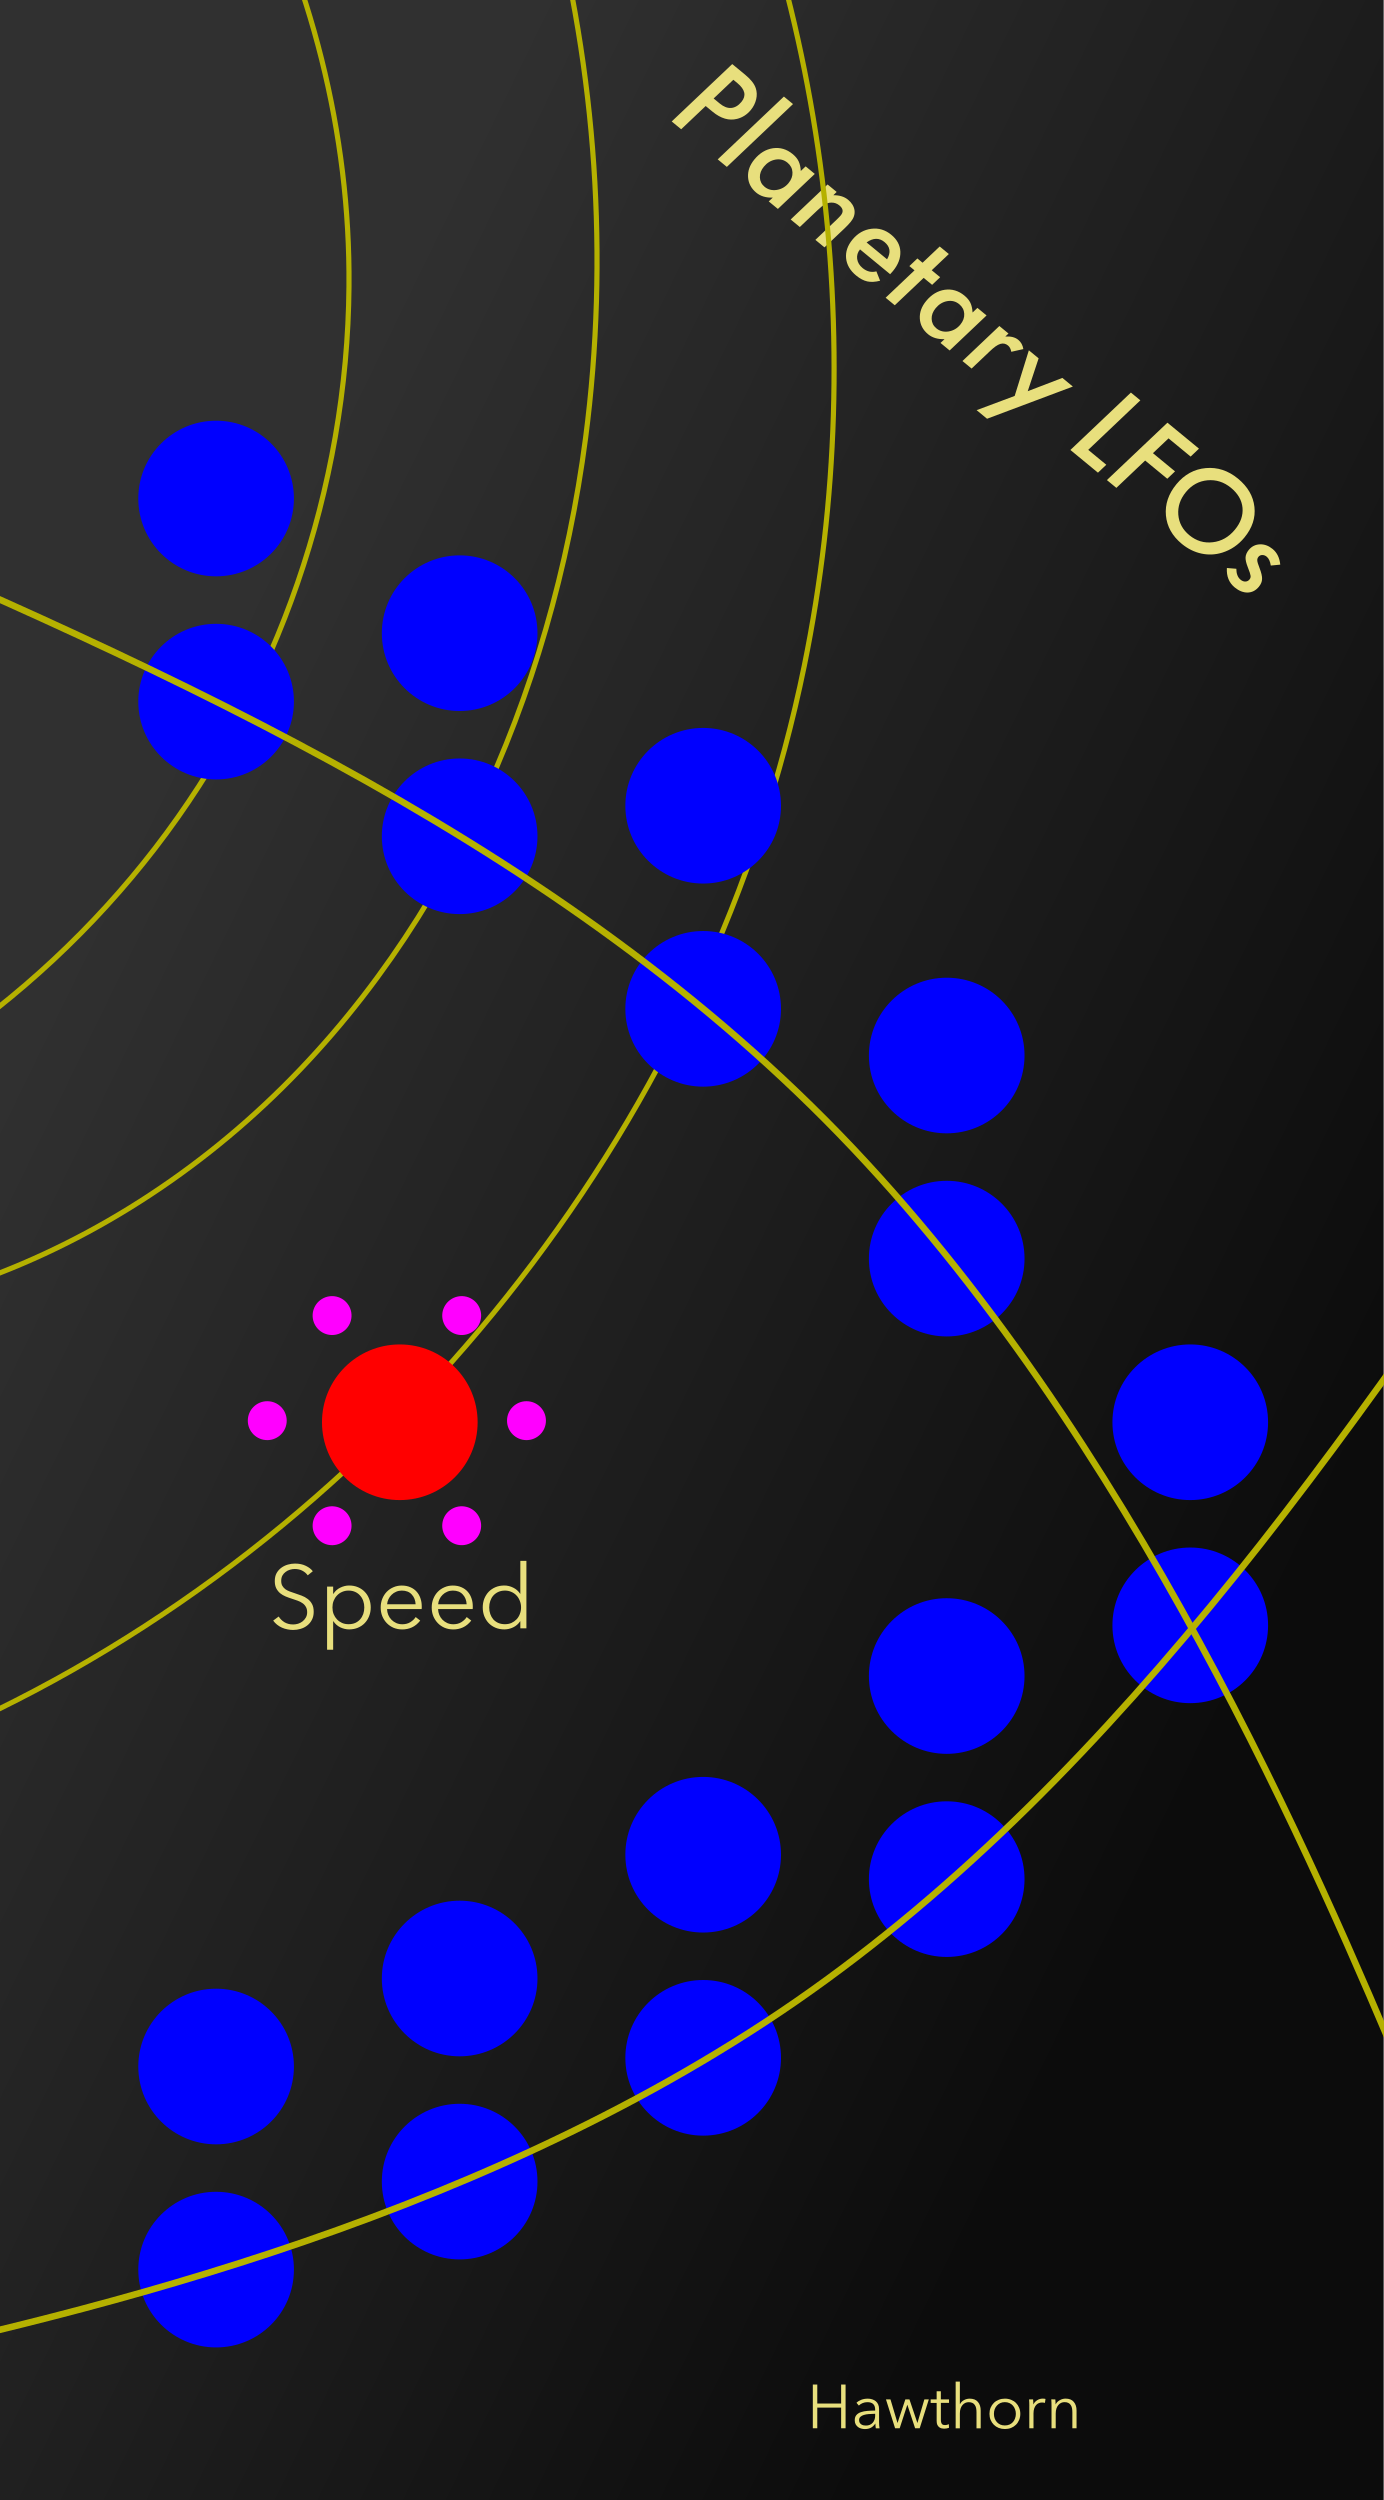
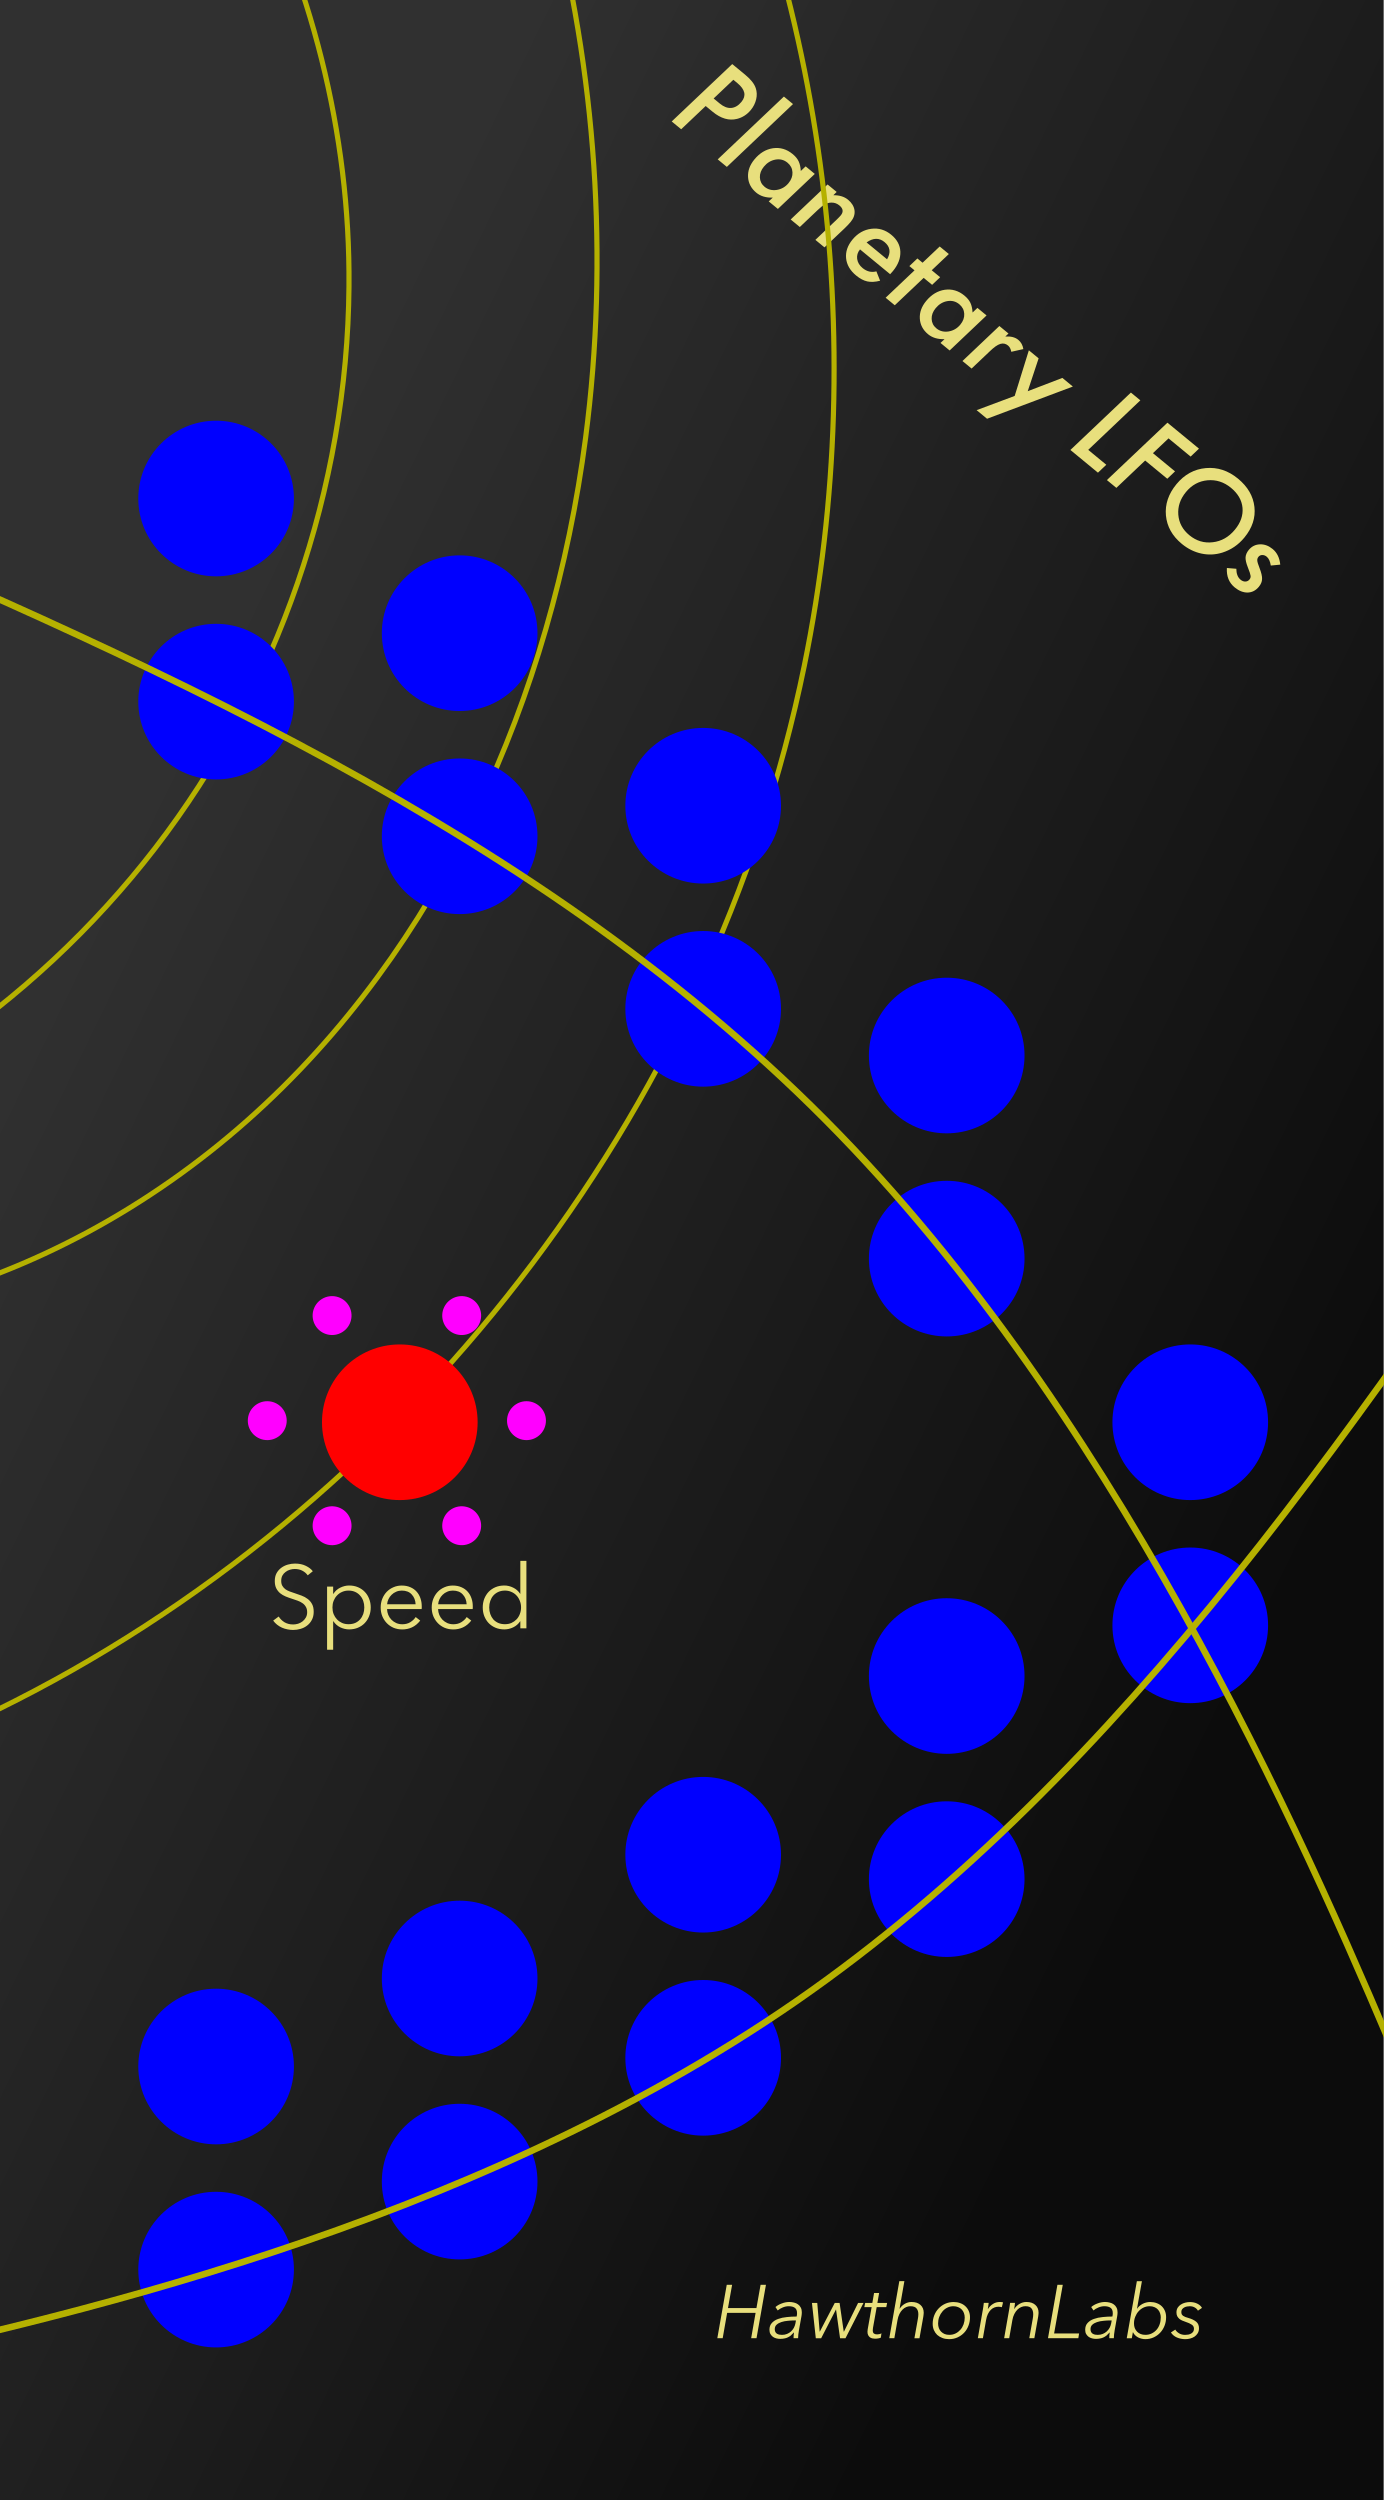
<svg xmlns="http://www.w3.org/2000/svg" xmlns:xlink="http://www.w3.org/1999/xlink" width="71.12mm" height="128.5mm" viewBox="0 0 71.12 128.5" version="1.1" id="svg8">
  <defs id="defs2">
    <linearGradient id="linearGradient1">
      <stop style="stop-color:#0c0c0c;stop-opacity:1;" offset="0" id="stop1" />
      <stop style="stop-color:#303030;stop-opacity:1;" offset="1" id="stop2" />
    </linearGradient>
    <linearGradient xlink:href="#linearGradient1" id="linearGradient2" x1="67.521" y1="248.338" x2="3.599" y2="217.161" gradientUnits="userSpaceOnUse" />
  </defs>
  <g id="layer1" transform="translate(0,-168.5)">
    <rect style="display:inline;opacity:1;vector-effect:none;fill:url(#linearGradient2);fill-opacity:1;fill-rule:evenodd;stroke:none;stroke-width:0.649;stroke-linecap:butt;stroke-linejoin:miter;stroke-miterlimit:4;stroke-dasharray:none;stroke-dashoffset:0;stroke-opacity:1;paint-order:normal" id="rect420" width="71.12" height="128.5" x="5.9211732e-17" y="168.5" />
    <path style="font-size:4.586px;font-family:'Avenir Next';-inkscape-font-specification:'Avenir Next, Normal';fill:#e8df7d;stroke-width:0.265" d="m 15.817,249.472 q -0.105,-0.147 -0.271,-0.234 -0.165,-0.092 -0.399,-0.092 -0.119,0 -0.243,0.037 -0.124,0.037 -0.225,0.115 -0.101,0.073 -0.165,0.188 -0.06,0.115 -0.06,0.271 0,0.156 0.06,0.257 0.06,0.101 0.156,0.174 0.101,0.069 0.225,0.115 0.128,0.046 0.266,0.092 0.17,0.055 0.339,0.119 0.174,0.064 0.312,0.17 0.138,0.101 0.225,0.261 0.087,0.156 0.087,0.399 0,0.243 -0.096,0.422 -0.092,0.174 -0.243,0.289 -0.147,0.115 -0.339,0.17 -0.188,0.055 -0.381,0.055 -0.147,0 -0.294,-0.032 -0.147,-0.028 -0.28,-0.087 -0.133,-0.06 -0.248,-0.151 -0.115,-0.092 -0.202,-0.211 l 0.284,-0.211 q 0.105,0.174 0.294,0.294 0.193,0.115 0.449,0.115 0.124,0 0.252,-0.037 0.128,-0.041 0.229,-0.119 0.105,-0.083 0.17,-0.197 0.069,-0.119 0.069,-0.275 0,-0.17 -0.069,-0.28 -0.064,-0.115 -0.174,-0.188 -0.11,-0.078 -0.252,-0.128 -0.142,-0.05 -0.298,-0.101 -0.161,-0.05 -0.316,-0.115 -0.156,-0.064 -0.28,-0.165 -0.124,-0.105 -0.202,-0.257 -0.073,-0.151 -0.073,-0.371 0,-0.234 0.092,-0.404 0.096,-0.17 0.248,-0.28 0.151,-0.11 0.335,-0.161 0.183,-0.051 0.362,-0.051 0.33,0 0.564,0.119 0.234,0.115 0.353,0.275 z m 1.307,3.825 h -0.312 v -3.247 h 0.312 v 0.371 h 0.014 q 0.133,-0.211 0.353,-0.316 0.225,-0.11 0.454,-0.11 0.252,0 0.454,0.087 0.206,0.087 0.349,0.238 0.147,0.151 0.225,0.358 0.083,0.206 0.083,0.445 0,0.238 -0.083,0.445 -0.078,0.206 -0.225,0.358 -0.142,0.151 -0.349,0.238 -0.202,0.087 -0.454,0.087 -0.229,0 -0.454,-0.105 -0.22,-0.11 -0.353,-0.312 h -0.014 z m 1.601,-2.174 q 0,-0.179 -0.055,-0.335 -0.055,-0.161 -0.161,-0.275 -0.101,-0.119 -0.252,-0.188 -0.151,-0.069 -0.344,-0.069 -0.179,0 -0.33,0.069 -0.151,0.064 -0.261,0.183 -0.11,0.115 -0.174,0.275 -0.06,0.156 -0.06,0.339 0,0.183 0.06,0.344 0.064,0.156 0.174,0.271 0.11,0.115 0.261,0.183 0.151,0.064 0.33,0.064 0.193,0 0.344,-0.064 0.151,-0.069 0.252,-0.183 0.105,-0.119 0.161,-0.275 0.055,-0.161 0.055,-0.339 z m 2.637,-0.165 q -0.014,-0.303 -0.197,-0.5 -0.179,-0.202 -0.514,-0.202 -0.156,0 -0.289,0.06 -0.133,0.055 -0.234,0.156 -0.101,0.096 -0.161,0.225 -0.06,0.124 -0.069,0.261 z m 0.316,0.101 q 0,0.032 0,0.069 0,0.037 -0.005,0.078 h -1.779 q 0.005,0.161 0.064,0.303 0.06,0.142 0.165,0.248 0.105,0.105 0.248,0.17 0.142,0.06 0.307,0.06 0.243,0 0.417,-0.11 0.179,-0.115 0.271,-0.261 l 0.234,0.183 q -0.193,0.243 -0.427,0.349 -0.229,0.105 -0.495,0.105 -0.238,0 -0.445,-0.083 -0.202,-0.087 -0.349,-0.238 -0.147,-0.151 -0.234,-0.358 -0.083,-0.206 -0.083,-0.449 0,-0.243 0.083,-0.449 0.083,-0.206 0.229,-0.358 0.147,-0.151 0.344,-0.234 0.197,-0.087 0.427,-0.087 0.252,0 0.445,0.087 0.193,0.083 0.321,0.229 0.128,0.142 0.193,0.335 0.069,0.193 0.069,0.413 z m 2.307,-0.101 q -0.014,-0.303 -0.197,-0.5 -0.179,-0.202 -0.514,-0.202 -0.156,0 -0.289,0.06 -0.133,0.055 -0.234,0.156 -0.101,0.096 -0.161,0.225 -0.06,0.124 -0.069,0.261 z m 0.316,0.101 q 0,0.032 0,0.069 0,0.037 -0.005,0.078 h -1.779 q 0.005,0.161 0.064,0.303 0.06,0.142 0.165,0.248 0.105,0.105 0.248,0.17 0.142,0.06 0.307,0.06 0.243,0 0.417,-0.11 0.179,-0.115 0.271,-0.261 l 0.234,0.183 q -0.193,0.243 -0.427,0.349 -0.229,0.105 -0.495,0.105 -0.238,0 -0.445,-0.083 -0.202,-0.087 -0.349,-0.238 -0.147,-0.151 -0.234,-0.358 -0.083,-0.206 -0.083,-0.449 0,-0.243 0.083,-0.449 0.083,-0.206 0.229,-0.358 0.147,-0.151 0.344,-0.234 0.197,-0.087 0.427,-0.087 0.252,0 0.445,0.087 0.193,0.083 0.321,0.229 0.128,0.142 0.193,0.335 0.069,0.193 0.069,0.413 z m 2.435,0.775 q -0.138,0.206 -0.358,0.312 -0.22,0.105 -0.454,0.105 -0.252,0 -0.459,-0.087 -0.202,-0.087 -0.349,-0.238 -0.142,-0.151 -0.225,-0.358 -0.078,-0.206 -0.078,-0.445 0,-0.238 0.078,-0.445 0.083,-0.206 0.225,-0.358 0.147,-0.151 0.349,-0.238 0.206,-0.087 0.459,-0.087 0.234,0 0.454,0.11 0.22,0.105 0.358,0.316 h 0.009 v -1.692 h 0.312 v 3.467 h -0.312 v -0.362 z m -1.591,-0.711 q 0,0.179 0.055,0.339 0.055,0.156 0.156,0.275 0.105,0.115 0.257,0.183 0.151,0.064 0.344,0.064 0.179,0 0.33,-0.064 0.151,-0.069 0.261,-0.183 0.11,-0.115 0.17,-0.271 0.064,-0.161 0.064,-0.344 0,-0.183 -0.064,-0.339 -0.06,-0.161 -0.17,-0.275 -0.11,-0.119 -0.261,-0.183 -0.151,-0.069 -0.33,-0.069 -0.193,0 -0.344,0.069 -0.151,0.069 -0.257,0.188 -0.101,0.115 -0.156,0.275 -0.055,0.156 -0.055,0.335 z" id="text32" aria-label="Speed" />
-     <path d="m 41.779,291.066 h 0.229 v 0.975 h 1.226 v -0.975 h 0.229 v 2.248 h -0.229 v -1.064 h -1.226 v 1.064 h -0.229 z m 3.204,1.289 q 0,-0.194 -0.102,-0.289 -0.102,-0.095 -0.295,-0.095 -0.133,0 -0.248,0.048 -0.114,0.048 -0.194,0.127 l -0.121,-0.143 q 0.092,-0.092 0.241,-0.152 0.152,-0.06 0.343,-0.06 0.121,0 0.225,0.035 0.105,0.032 0.184,0.098 0.079,0.067 0.124,0.168 0.044,0.102 0.044,0.238 v 0.651 q 0,0.086 0.006,0.178 0.006,0.092 0.019,0.156 H 45.017 q -0.009,-0.054 -0.016,-0.117 -0.006,-0.064 -0.006,-0.124 h -0.006 q -0.102,0.149 -0.232,0.216 -0.127,0.064 -0.308,0.064 -0.086,0 -0.178,-0.025 -0.089,-0.022 -0.165,-0.076 -0.073,-0.054 -0.124,-0.14 -0.048,-0.086 -0.048,-0.21 0,-0.171 0.086,-0.27 0.089,-0.102 0.235,-0.149 0.146,-0.051 0.333,-0.064 0.191,-0.016 0.394,-0.016 z m -0.064,0.216 q -0.133,0 -0.27,0.013 -0.133,0.01 -0.244,0.044 -0.108,0.032 -0.178,0.095 -0.07,0.064 -0.07,0.168 0,0.079 0.029,0.133 0.032,0.054 0.083,0.089 0.051,0.032 0.111,0.048 0.064,0.013 0.127,0.013 0.114,0 0.203,-0.038 0.089,-0.041 0.149,-0.108 0.06,-0.07 0.092,-0.159 0.032,-0.089 0.032,-0.187 v -0.111 z m 0.851,-0.743 0.359,1.206 h 0.006 l 0.4,-1.206 h 0.21 l 0.406,1.206 h 0.006 l 0.356,-1.206 h 0.229 l -0.47,1.486 h -0.235 l -0.397,-1.203 h -0.006 l -0.391,1.203 h -0.235 l -0.47,-1.486 z m 3.01,0.181 h -0.419 v 0.867 q 0,0.083 0.016,0.137 0.016,0.054 0.044,0.086 0.032,0.029 0.073,0.041 0.041,0.01 0.089,0.01 0.044,0 0.092,-0.013 0.051,-0.013 0.095,-0.035 l 0.009,0.187 q -0.057,0.022 -0.121,0.032 -0.06,0.013 -0.133,0.013 -0.06,0 -0.127,-0.016 -0.067,-0.016 -0.124,-0.06 -0.057,-0.044 -0.095,-0.121 -0.035,-0.076 -0.035,-0.2 v -0.927 h -0.308 v -0.181 h 0.308 v -0.419 h 0.216 v 0.419 h 0.419 z m 0.565,0.064 q 0.06,-0.13 0.2,-0.206 0.14,-0.076 0.298,-0.076 0.283,0 0.422,0.168 0.143,0.168 0.143,0.445 v 0.911 h -0.216 v -0.822 q 0,-0.117 -0.019,-0.213 -0.019,-0.095 -0.067,-0.162 -0.044,-0.07 -0.124,-0.108 -0.076,-0.038 -0.194,-0.038 -0.086,0 -0.168,0.035 -0.079,0.035 -0.143,0.108 -0.064,0.07 -0.102,0.181 -0.038,0.108 -0.038,0.257 v 0.762 h -0.216 v -2.4 h 0.216 v 1.159 z m 3.099,0.498 q 0,0.168 -0.06,0.311 -0.057,0.143 -0.162,0.248 -0.105,0.105 -0.251,0.165 -0.146,0.057 -0.321,0.057 -0.171,0 -0.318,-0.057 -0.146,-0.06 -0.251,-0.165 -0.105,-0.105 -0.165,-0.248 -0.057,-0.143 -0.057,-0.311 0,-0.168 0.057,-0.311 0.06,-0.143 0.165,-0.248 0.105,-0.105 0.251,-0.162 0.146,-0.06 0.318,-0.06 0.175,0 0.321,0.06 0.146,0.057 0.251,0.162 0.105,0.105 0.162,0.248 0.06,0.143 0.06,0.311 z m -0.229,0 q 0,-0.124 -0.041,-0.232 -0.038,-0.111 -0.111,-0.191 -0.073,-0.083 -0.178,-0.13 -0.105,-0.048 -0.235,-0.048 -0.13,0 -0.235,0.048 -0.102,0.048 -0.175,0.13 -0.073,0.079 -0.114,0.191 -0.038,0.108 -0.038,0.232 0,0.124 0.038,0.235 0.041,0.108 0.114,0.191 0.073,0.079 0.175,0.127 0.105,0.044 0.235,0.044 0.13,0 0.235,-0.044 0.105,-0.048 0.178,-0.127 0.073,-0.083 0.111,-0.191 0.041,-0.111 0.041,-0.235 z m 0.692,-0.416 q 0,-0.06 -0.003,-0.156 -0.003,-0.095 -0.009,-0.171 h 0.206 q 0.006,0.06 0.009,0.133 0.003,0.073 0.003,0.121 h 0.006 q 0.064,-0.13 0.191,-0.21 0.127,-0.083 0.286,-0.083 0.041,0 0.073,0.003 0.035,0.003 0.07,0.013 l -0.029,0.203 q -0.019,-0.006 -0.064,-0.013 -0.044,-0.006 -0.089,-0.006 -0.086,0 -0.165,0.032 -0.079,0.032 -0.14,0.102 -0.057,0.067 -0.095,0.175 -0.035,0.105 -0.035,0.254 v 0.762 h -0.216 v -1.159 z m 1.337,-0.327 q 0.006,0.06 0.009,0.133 0.003,0.073 0.003,0.121 h 0.006 q 0.064,-0.13 0.206,-0.21 0.143,-0.083 0.302,-0.083 0.283,0 0.422,0.168 0.143,0.168 0.143,0.445 v 0.911 h -0.216 v -0.822 q 0,-0.117 -0.019,-0.213 -0.019,-0.095 -0.067,-0.162 -0.044,-0.07 -0.124,-0.108 -0.076,-0.038 -0.194,-0.038 -0.086,0 -0.168,0.035 -0.079,0.035 -0.143,0.108 -0.064,0.07 -0.102,0.181 -0.038,0.108 -0.038,0.257 v 0.762 h -0.216 v -1.159 q 0,-0.06 -0.003,-0.156 -0.003,-0.095 -0.009,-0.171 z" id="text33" style="font-size:3.175px;font-family:'Avenir Next';-inkscape-font-specification:'Avenir Next, Normal';fill:#e8df7d;stroke-width:0.265" aria-label="Hawthorn" />
    <path style="font-style:italic;font-weight:500;font-size:5.644px;font-family:Futura;-inkscape-font-specification:'Futura, Medium Italic';fill:#e8df7d;stroke-width:0.265" d="m 138.293,108.649 h 0.863 q 0.562,0 0.857,0.187 0.243,0.152 0.38,0.427 0.138,0.284 0.138,0.598 0,0.458 -0.256,0.805 -0.38,0.515 -1.199,0.515 h -0.466 l -0.212,1.723 h -0.631 z m 0.557,0.587 -0.171,1.386 h 0.411 q 0.389,0 0.595,-0.198 0.209,-0.201 0.209,-0.579 0,-0.609 -0.777,-0.609 z m 3.161,-0.987 -0.571,4.655 h -0.609 l 0.573,-4.655 z m 3.147,2.059 -0.32,2.596 h -0.609 l 0.036,-0.281 q -0.391,0.342 -0.81,0.342 -0.515,0 -0.841,-0.35 -0.325,-0.35 -0.325,-0.907 0,-0.642 0.372,-1.053 0.378,-0.411 0.967,-0.411 0.278,0 0.474,0.091 0.198,0.091 0.405,0.314 l 0.041,-0.342 z m -0.741,1.224 q 0,-0.345 -0.198,-0.559 -0.198,-0.218 -0.513,-0.218 -0.342,0 -0.573,0.267 -0.232,0.27 -0.232,0.661 0,0.342 0.193,0.559 0.193,0.218 0.496,0.218 0.336,0 0.582,-0.273 0.245,-0.278 0.245,-0.656 z m 2.199,-1.224 -0.028,0.24 q 0.361,-0.303 0.73,-0.303 0.38,0 0.609,0.212 0.223,0.212 0.223,0.579 0,0.198 -0.033,0.474 l -0.174,1.395 h -0.606 l 0.187,-1.527 q 0.011,-0.085 0.014,-0.152 0.006,-0.066 0.006,-0.119 0,-0.353 -0.38,-0.353 -0.234,0 -0.402,0.143 -0.138,0.113 -0.204,0.276 -0.036,0.083 -0.061,0.204 -0.025,0.119 -0.044,0.276 l -0.154,1.251 h -0.609 l 0.32,-2.596 z m 2.803,1.516 q 0,0.287 0.198,0.471 0.201,0.185 0.513,0.185 0.427,0 0.656,-0.32 l 0.455,0.251 q -0.237,0.32 -0.488,0.446 -0.254,0.13 -0.634,0.13 -0.604,0 -0.962,-0.356 -0.358,-0.356 -0.358,-0.951 0,-0.623 0.394,-1.042 0.391,-0.416 0.989,-0.416 0.579,0 0.912,0.375 0.339,0.378 0.339,1.011 0,0.066 -0.008,0.215 z m 1.397,-0.491 q -0.097,-0.601 -0.664,-0.601 -0.537,0 -0.7,0.601 z m 2.059,-0.46 -0.251,2.031 h -0.609 l 0.251,-2.031 h -0.344 l 0.069,-0.565 h 0.345 l 0.149,-1.204 h 0.609 l -0.149,1.204 h 0.562 l -0.069,0.565 z m 3.723,-0.565 -0.32,2.596 h -0.609 l 0.036,-0.281 q -0.391,0.342 -0.81,0.342 -0.515,0 -0.841,-0.35 -0.325,-0.35 -0.325,-0.907 0,-0.642 0.372,-1.053 0.378,-0.411 0.967,-0.411 0.278,0 0.474,0.091 0.198,0.091 0.405,0.314 l 0.041,-0.342 z m -0.741,1.224 q 0,-0.345 -0.198,-0.559 -0.198,-0.218 -0.513,-0.218 -0.342,0 -0.573,0.267 -0.232,0.27 -0.232,0.661 0,0.342 0.193,0.559 0.193,0.218 0.496,0.218 0.336,0 0.582,-0.273 0.245,-0.278 0.245,-0.656 z m 2.202,-1.224 -0.028,0.223 q 0.309,-0.292 0.623,-0.292 0.276,0 0.502,0.201 l -0.389,0.502 q -0.168,-0.143 -0.336,-0.143 -0.116,0 -0.204,0.047 -0.088,0.044 -0.154,0.143 -0.063,0.097 -0.107,0.251 -0.041,0.154 -0.066,0.369 l -0.16,1.295 h -0.609 l 0.32,-2.596 z m 4.286,0 -2.351,4.082 h -0.695 l 1.045,-1.808 -0.929,-2.274 h 0.65 l 0.642,1.659 0.94,-1.659 z m 3.128,-1.659 -0.449,3.668 h 1.204 l -0.072,0.587 h -1.836 l 0.524,-4.255 z m 3.905,0 -0.072,0.587 h -1.472 l -0.135,1.097 h 1.472 l -0.066,0.546 h -1.474 l -0.248,2.026 h -0.631 l 0.526,-4.255 z m 4.707,2.045 q 0,0.728 -0.386,1.32 -0.306,0.466 -0.799,0.719 -0.493,0.254 -1.091,0.254 -0.956,0 -1.56,-0.609 -0.604,-0.612 -0.604,-1.582 0,-0.967 0.639,-1.599 0.642,-0.634 1.621,-0.634 0.978,0 1.579,0.587 0.601,0.584 0.601,1.543 z m -0.634,-0.006 q 0,-0.697 -0.413,-1.116 -0.413,-0.416 -1.111,-0.416 -0.7,0 -1.177,0.469 -0.471,0.469 -0.471,1.171 0,0.695 0.438,1.149 0.438,0.452 1.108,0.452 0.697,0 1.16,-0.488 0.466,-0.482 0.466,-1.221 z m 2.941,-0.094 -0.345,0.345 q -0.243,-0.218 -0.449,-0.218 -0.141,0 -0.234,0.08 -0.091,0.077 -0.091,0.193 0,0.113 0.077,0.19 0.077,0.08 0.322,0.215 0.35,0.196 0.469,0.358 0.127,0.16 0.127,0.416 0,0.369 -0.256,0.593 -0.262,0.22 -0.681,0.22 -0.571,0 -0.945,-0.515 l 0.4,-0.278 q 0.245,0.295 0.524,0.295 0.157,0 0.251,-0.083 0.097,-0.083 0.097,-0.215 0,-0.116 -0.08,-0.187 -0.039,-0.036 -0.135,-0.099 -0.097,-0.063 -0.262,-0.152 -0.292,-0.163 -0.405,-0.317 -0.113,-0.163 -0.113,-0.397 0,-0.353 0.259,-0.584 0.259,-0.232 0.659,-0.232 0.441,0 0.813,0.372 z" id="text34" transform="rotate(39.48789)" aria-label="Planetary LFOs" />
    <path style="fill:none;fill-opacity:1;stroke:#b5b100;stroke-width:0.265;stroke-opacity:1" d="m -10.095,158.405 c 13.047,8.821 21.239,24.403 21.108,40.151 -0.086,10.362 -3.641,20.665 -9.963,28.875 -6.322,8.21 -15.374,14.28 -25.37,17.012" id="path34" transform="translate(6.924988,-15.3379)" />
    <path style="fill:none;fill-opacity:1;stroke:#b5b100;stroke-width:0.265;stroke-opacity:1" d="m 9.177,150.145 c 11.284,14.961 16.422,34.419 13.996,53 -1.727,13.225 -7.415,26.24 -17.4,35.083 -4.993,4.421 -11,7.735 -17.472,9.345 -6.472,1.61 -13.402,1.485 -19.734,-0.606 -1.012,-0.334 -2.008,-0.717 -2.983,-1.147" id="path35" transform="translate(6.924988,-12.12579)" />
    <path style="fill:none;fill-opacity:1;stroke:#b5b100;stroke-width:0.265;stroke-opacity:1" d="m 28.909,163.682 c 7.882,15.409 10.351,33.52 6.883,50.476 -4.695,22.955 -20.489,43.374 -41.528,53.688" id="path36" transform="translate(5.548368,-11.43748)" />
+     <path style="-inkscape-font-specification:'Avenir Next, Italic';fill:#e8df7d;stroke-width:0.265" d="m 37.355,285.938 h 0.276 l -0.213,1.195 h 1.463 l 0.213,-1.195 h 0.276 l -0.485,2.747 h -0.276 l 0.229,-1.304 h -1.463 l -0.229,1.304 h -0.276 z m 3.593,1.634 q 0.012,-0.066 0.016,-0.101 0.004,-0.039 0.004,-0.07 0,-0.198 -0.113,-0.279 -0.113,-0.082 -0.314,-0.082 -0.163,0 -0.314,0.066 -0.151,0.062 -0.252,0.151 l -0.116,-0.175 q 0.132,-0.116 0.326,-0.186 0.194,-0.074 0.384,-0.074 0.128,0 0.244,0.031 0.12,0.027 0.206,0.093 0.089,0.062 0.14,0.163 0.054,0.097 0.054,0.237 0,0.035 -0.004,0.097 -0.004,0.058 -0.012,0.097 l -0.132,0.737 q -0.019,0.105 -0.031,0.217 -0.012,0.113 -0.012,0.19 h -0.233 q 0,-0.066 0.004,-0.144 0.008,-0.078 0.019,-0.151 h -0.008 q -0.078,0.089 -0.155,0.155 -0.078,0.062 -0.163,0.101 -0.081,0.039 -0.179,0.054 -0.093,0.019 -0.206,0.019 -0.093,0 -0.19,-0.023 -0.097,-0.023 -0.179,-0.078 -0.078,-0.058 -0.132,-0.147 -0.05,-0.089 -0.05,-0.221 0,-0.217 0.124,-0.349 0.124,-0.136 0.322,-0.206 0.202,-0.074 0.45,-0.097 0.248,-0.027 0.501,-0.027 z m -0.097,0.198 q -0.175,0 -0.357,0.019 -0.182,0.015 -0.334,0.066 -0.147,0.047 -0.244,0.136 -0.093,0.085 -0.093,0.229 0,0.085 0.031,0.144 0.031,0.054 0.081,0.089 0.054,0.031 0.12,0.047 0.07,0.012 0.14,0.012 0.14,0 0.256,-0.047 0.116,-0.047 0.206,-0.128 0.089,-0.082 0.147,-0.186 0.058,-0.109 0.081,-0.229 l 0.027,-0.151 z m 1.156,-0.9 0.124,1.475 h 0.008 l 0.768,-1.475 h 0.248 l 0.213,1.475 h 0.012 l 0.726,-1.475 h 0.279 l -0.927,1.816 h -0.279 l -0.206,-1.471 h -0.008 l -0.757,1.471 h -0.276 l -0.198,-1.816 z m 3.547,0.217 H 45.062 L 44.872,288.15 q -0.012,0.07 -0.012,0.124 0,0.128 0.062,0.171 0.062,0.043 0.163,0.043 0.054,0 0.12,-0.015 0.066,-0.015 0.101,-0.043 l -0.031,0.225 q -0.05,0.027 -0.132,0.039 -0.078,0.015 -0.167,0.015 -0.066,0 -0.136,-0.015 -0.066,-0.015 -0.124,-0.054 -0.054,-0.043 -0.093,-0.113 -0.035,-0.07 -0.035,-0.178 0,-0.054 0.012,-0.124 l 0.202,-1.137 h -0.376 l 0.043,-0.217 h 0.369 l 0.089,-0.512 h 0.26 l -0.089,0.512 h 0.501 z m 1.304,-0.264 q 0.291,0 0.454,0.151 0.167,0.147 0.167,0.404 0,0.047 -0.008,0.093 -0.004,0.047 -0.012,0.101 l -0.198,1.114 h -0.26 l 0.179,-1.005 q 0.023,-0.12 0.023,-0.229 0,-0.19 -0.093,-0.299 -0.089,-0.113 -0.318,-0.113 -0.105,0 -0.21,0.043 -0.105,0.043 -0.194,0.132 -0.089,0.089 -0.159,0.225 -0.066,0.132 -0.097,0.314 l -0.163,0.931 h -0.26 l 0.516,-2.934 h 0.26 l -0.248,1.416 h 0.008 q 0.101,-0.159 0.264,-0.252 0.163,-0.093 0.349,-0.093 z m 1.921,1.909 q -0.182,0 -0.338,-0.058 -0.155,-0.058 -0.268,-0.159 -0.109,-0.105 -0.171,-0.248 -0.062,-0.147 -0.062,-0.322 0,-0.229 0.078,-0.431 0.081,-0.206 0.225,-0.357 0.144,-0.155 0.341,-0.244 0.198,-0.089 0.435,-0.089 0.186,0 0.338,0.058 0.155,0.054 0.264,0.159 0.113,0.105 0.175,0.248 0.062,0.144 0.062,0.318 0,0.233 -0.081,0.439 -0.078,0.206 -0.221,0.357 -0.144,0.151 -0.341,0.241 -0.198,0.089 -0.435,0.089 z m 0.807,-1.11 q 0,-0.124 -0.039,-0.229 -0.039,-0.109 -0.116,-0.186 -0.074,-0.078 -0.182,-0.12 -0.109,-0.047 -0.244,-0.047 -0.171,0 -0.314,0.074 -0.144,0.07 -0.248,0.194 -0.105,0.12 -0.167,0.283 -0.058,0.159 -0.058,0.338 0,0.124 0.039,0.233 0.039,0.105 0.113,0.182 0.078,0.078 0.182,0.124 0.109,0.043 0.244,0.043 0.175,0 0.318,-0.07 0.147,-0.074 0.252,-0.194 0.105,-0.12 0.163,-0.279 0.058,-0.163 0.058,-0.345 z m 0.924,-0.353 q 0.016,-0.074 0.031,-0.19 0.019,-0.116 0.027,-0.21 h 0.248 q -0.008,0.074 -0.019,0.163 -0.012,0.089 -0.023,0.147 h 0.008 q 0.101,-0.159 0.256,-0.256 0.155,-0.101 0.349,-0.101 0.05,0 0.089,0.004 0.039,0.004 0.081,0.015 l -0.062,0.248 q -0.019,-0.008 -0.074,-0.015 -0.05,-0.008 -0.105,-0.008 -0.105,0 -0.206,0.039 -0.101,0.039 -0.186,0.124 -0.081,0.082 -0.147,0.213 -0.062,0.128 -0.093,0.31 l -0.163,0.931 h -0.26 l 0.248,-1.416 z m 1.661,-0.4 q -0.008,0.074 -0.019,0.163 -0.012,0.089 -0.023,0.147 h 0.008 q 0.105,-0.167 0.268,-0.26 0.167,-0.097 0.353,-0.097 0.295,0 0.458,0.151 0.167,0.147 0.167,0.404 0,0.047 -0.008,0.093 -0.004,0.047 -0.012,0.101 l -0.198,1.114 h -0.26 l 0.179,-1.005 q 0.023,-0.12 0.023,-0.229 0,-0.19 -0.089,-0.299 -0.089,-0.113 -0.314,-0.113 -0.105,0 -0.21,0.043 -0.105,0.043 -0.198,0.132 -0.089,0.089 -0.159,0.225 -0.07,0.132 -0.101,0.314 l -0.163,0.931 h -0.26 l 0.248,-1.416 q 0.016,-0.074 0.031,-0.19 0.019,-0.116 0.027,-0.21 z m 2.01,1.572 h 1.284 l -0.039,0.244 h -1.56 l 0.485,-2.747 h 0.276 z m 2.996,-0.869 q 0.012,-0.066 0.016,-0.101 0.004,-0.039 0.004,-0.07 0,-0.198 -0.113,-0.279 -0.113,-0.082 -0.314,-0.082 -0.163,0 -0.314,0.066 -0.151,0.062 -0.252,0.151 l -0.116,-0.175 q 0.132,-0.116 0.326,-0.186 0.194,-0.074 0.384,-0.074 0.128,0 0.244,0.031 0.12,0.027 0.206,0.093 0.089,0.062 0.14,0.163 0.054,0.097 0.054,0.237 0,0.035 -0.004,0.097 -0.004,0.058 -0.012,0.097 l -0.132,0.737 q -0.019,0.105 -0.031,0.217 -0.012,0.113 -0.012,0.19 h -0.233 q 0,-0.066 0.004,-0.144 0.008,-0.078 0.019,-0.151 h -0.008 q -0.078,0.089 -0.155,0.155 -0.078,0.062 -0.163,0.101 -0.081,0.039 -0.179,0.054 -0.093,0.019 -0.206,0.019 -0.093,0 -0.19,-0.023 -0.097,-0.023 -0.179,-0.078 -0.078,-0.058 -0.132,-0.147 -0.05,-0.089 -0.05,-0.221 0,-0.217 0.124,-0.349 0.124,-0.136 0.322,-0.206 0.202,-0.074 0.45,-0.097 0.248,-0.027 0.501,-0.027 z m -0.097,0.198 q -0.175,0 -0.357,0.019 -0.182,0.015 -0.334,0.066 -0.147,0.047 -0.244,0.136 -0.093,0.085 -0.093,0.229 0,0.085 0.031,0.144 0.031,0.054 0.081,0.089 0.054,0.031 0.12,0.047 0.07,0.012 0.14,0.012 0.14,0 0.256,-0.047 0.116,-0.047 0.206,-0.128 0.089,-0.082 0.147,-0.186 0.058,-0.109 0.081,-0.229 l 0.027,-0.151 z m 1.149,0.609 -0.054,0.307 h -0.26 l 0.52,-2.934 h 0.26 l -0.252,1.413 h 0.008 q 0.043,-0.07 0.113,-0.132 0.07,-0.062 0.155,-0.109 0.089,-0.047 0.19,-0.074 0.101,-0.027 0.21,-0.027 0.186,0 0.334,0.058 0.151,0.054 0.26,0.159 0.109,0.105 0.167,0.248 0.058,0.144 0.058,0.318 0,0.233 -0.081,0.439 -0.081,0.206 -0.225,0.357 -0.14,0.151 -0.338,0.241 -0.194,0.089 -0.423,0.089 -0.097,0 -0.194,-0.023 -0.093,-0.023 -0.179,-0.066 -0.085,-0.047 -0.155,-0.113 -0.066,-0.066 -0.105,-0.151 z m 1.436,-0.757 q 0,-0.12 -0.039,-0.225 -0.035,-0.109 -0.109,-0.186 -0.074,-0.082 -0.179,-0.124 -0.105,-0.047 -0.244,-0.047 -0.171,0 -0.318,0.07 -0.147,0.07 -0.256,0.194 -0.109,0.12 -0.171,0.283 -0.062,0.159 -0.062,0.338 0,0.128 0.039,0.237 0.043,0.105 0.12,0.186 0.078,0.078 0.182,0.12 0.109,0.043 0.244,0.043 0.179,0 0.322,-0.07 0.147,-0.07 0.252,-0.19 0.105,-0.12 0.159,-0.279 0.058,-0.163 0.058,-0.349 z m 1.909,-0.353 q -0.054,-0.101 -0.163,-0.163 -0.109,-0.066 -0.26,-0.066 -0.07,0 -0.147,0.015 -0.074,0.015 -0.14,0.051 -0.062,0.035 -0.105,0.093 -0.039,0.054 -0.039,0.136 0,0.074 0.023,0.12 0.027,0.047 0.074,0.082 0.047,0.031 0.113,0.058 0.066,0.023 0.151,0.047 0.268,0.078 0.407,0.198 0.14,0.116 0.14,0.334 0,0.147 -0.066,0.256 -0.066,0.105 -0.167,0.175 -0.101,0.066 -0.225,0.097 -0.124,0.031 -0.244,0.031 -0.229,0 -0.431,-0.085 -0.198,-0.085 -0.31,-0.26 l 0.225,-0.147 q 0.066,0.113 0.198,0.194 0.132,0.078 0.307,0.078 0.085,0 0.167,-0.015 0.081,-0.019 0.144,-0.054 0.066,-0.039 0.105,-0.097 0.039,-0.062 0.039,-0.144 0,-0.144 -0.116,-0.217 -0.113,-0.078 -0.326,-0.147 -0.081,-0.027 -0.163,-0.062 -0.081,-0.035 -0.147,-0.089 -0.066,-0.058 -0.109,-0.136 -0.039,-0.082 -0.039,-0.194 0,-0.14 0.062,-0.241 0.066,-0.101 0.163,-0.163 0.101,-0.066 0.225,-0.097 0.124,-0.031 0.248,-0.031 0.21,0 0.373,0.082 0.167,0.082 0.241,0.217 z" id="text1" aria-label="HawthornLabs" />
  </g>
  <g id="layer2">
    <circle style="display:inline;opacity:1;vector-effect:none;fill:#ff0000;fill-opacity:1;fill-rule:evenodd;stroke:none;stroke-width:1;stroke-linecap:butt;stroke-linejoin:miter;stroke-miterlimit:4;stroke-dasharray:none;stroke-dashoffset:0;stroke-opacity:1;paint-order:normal" id="path4954" cx="20.55" cy="73.104" r="4" />
    <circle cy="-27.061" cx="73.022" id="circle6" style="display:inline;vector-effect:none;fill:#ff00ff;fill-opacity:1;fill-rule:evenodd;stroke:none;stroke-width:1;stroke-linecap:butt;stroke-linejoin:miter;stroke-miterlimit:4;stroke-dasharray:none;stroke-dashoffset:0;stroke-opacity:1;paint-order:normal" r="1" transform="rotate(90)" />
    <circle style="display:inline;vector-effect:none;fill:#0000ff;fill-opacity:1;fill-rule:evenodd;stroke:none;stroke-width:1;stroke-linecap:butt;stroke-linejoin:miter;stroke-miterlimit:4;stroke-dasharray:none;stroke-dashoffset:0;stroke-opacity:1;paint-order:normal" id="circle5" cx="11.108" cy="36.064" r="4" />
    <circle style="display:inline;vector-effect:none;fill:#0000ff;fill-opacity:1;fill-rule:evenodd;stroke:none;stroke-width:1;stroke-linecap:butt;stroke-linejoin:miter;stroke-miterlimit:4;stroke-dasharray:none;stroke-dashoffset:0;stroke-opacity:1;paint-order:normal" id="circle7" cx="11.108" cy="25.624" r="4" />
    <circle cy="-79.206" cx="20.967" id="circle10" style="display:inline;vector-effect:none;fill:#ff00ff;fill-opacity:1;fill-rule:evenodd;stroke:none;stroke-width:1;stroke-linecap:butt;stroke-linejoin:miter;stroke-miterlimit:4;stroke-dasharray:none;stroke-dashoffset:0;stroke-opacity:1;paint-order:normal" r="1" transform="rotate(148.3372)" />
    <circle style="display:inline;vector-effect:none;fill:#0000ff;fill-opacity:1;fill-rule:evenodd;stroke:none;stroke-width:1;stroke-linecap:butt;stroke-linejoin:miter;stroke-miterlimit:4;stroke-dasharray:none;stroke-dashoffset:0;stroke-opacity:1;paint-order:normal" id="circle9" cx="23.626" cy="42.985" r="4" />
    <circle style="display:inline;vector-effect:none;fill:#0000ff;fill-opacity:1;fill-rule:evenodd;stroke:none;stroke-width:1;stroke-linecap:butt;stroke-linejoin:miter;stroke-miterlimit:4;stroke-dasharray:none;stroke-dashoffset:0;stroke-opacity:1;paint-order:normal" id="circle11" cx="23.626" cy="32.546" r="4" />
    <circle cy="-57.79" cx="-55.694" id="circle13" style="display:inline;vector-effect:none;fill:#ff00ff;fill-opacity:1;fill-rule:evenodd;stroke:none;stroke-width:1;stroke-linecap:butt;stroke-linejoin:miter;stroke-miterlimit:4;stroke-dasharray:none;stroke-dashoffset:0;stroke-opacity:1;paint-order:normal" r="1" transform="rotate(-148.3372)" />
    <circle style="display:inline;vector-effect:none;fill:#0000ff;fill-opacity:1;fill-rule:evenodd;stroke:none;stroke-width:1;stroke-linecap:butt;stroke-linejoin:miter;stroke-miterlimit:4;stroke-dasharray:none;stroke-dashoffset:0;stroke-opacity:1;paint-order:normal" id="circle12" cx="36.143" cy="51.854" r="4" />
    <circle style="display:inline;vector-effect:none;fill:#0000ff;fill-opacity:1;fill-rule:evenodd;stroke:none;stroke-width:1;stroke-linecap:butt;stroke-linejoin:miter;stroke-miterlimit:4;stroke-dasharray:none;stroke-dashoffset:0;stroke-opacity:1;paint-order:normal" id="circle14" cx="36.143" cy="41.415" r="4" />
    <circle cy="13.737" cx="-73.022" id="circle16" style="display:inline;vector-effect:none;fill:#ff00ff;fill-opacity:1;fill-rule:evenodd;stroke:none;stroke-width:1;stroke-linecap:butt;stroke-linejoin:miter;stroke-miterlimit:4;stroke-dasharray:none;stroke-dashoffset:0;stroke-opacity:1;paint-order:normal" r="1" transform="rotate(-90)" />
    <circle style="display:inline;vector-effect:none;fill:#0000ff;fill-opacity:1;fill-rule:evenodd;stroke:none;stroke-width:1;stroke-linecap:butt;stroke-linejoin:miter;stroke-miterlimit:4;stroke-dasharray:none;stroke-dashoffset:0;stroke-opacity:1;paint-order:normal" id="circle15" cx="48.661" cy="64.693" r="4" />
    <circle style="display:inline;vector-effect:none;fill:#0000ff;fill-opacity:1;fill-rule:evenodd;stroke:none;stroke-width:1;stroke-linecap:butt;stroke-linejoin:miter;stroke-miterlimit:4;stroke-dasharray:none;stroke-dashoffset:0;stroke-opacity:1;paint-order:normal" id="circle17" cx="48.661" cy="54.254" r="4" />
    <circle cy="66.515" cx="-20.967" id="circle19" style="display:inline;vector-effect:none;fill:#ff00ff;fill-opacity:1;fill-rule:evenodd;stroke:none;stroke-width:1;stroke-linecap:butt;stroke-linejoin:miter;stroke-miterlimit:4;stroke-dasharray:none;stroke-dashoffset:0;stroke-opacity:1;paint-order:normal" r="1" transform="rotate(-31.66276)" />
    <circle style="display:inline;vector-effect:none;fill:#0000ff;fill-opacity:1;fill-rule:evenodd;stroke:none;stroke-width:1;stroke-linecap:butt;stroke-linejoin:miter;stroke-miterlimit:4;stroke-dasharray:none;stroke-dashoffset:0;stroke-opacity:1;paint-order:normal" id="circle18" cx="61.179" cy="83.543" r="4" />
    <circle style="display:inline;vector-effect:none;fill:#0000ff;fill-opacity:1;fill-rule:evenodd;stroke:none;stroke-width:1;stroke-linecap:butt;stroke-linejoin:miter;stroke-miterlimit:4;stroke-dasharray:none;stroke-dashoffset:0;stroke-opacity:1;paint-order:normal" id="circle20" cx="61.179" cy="73.104" r="4" />
    <circle cy="45.099" cx="55.694" id="circle22" style="display:inline;vector-effect:none;fill:#ff00ff;fill-opacity:1;fill-rule:evenodd;stroke:none;stroke-width:1;stroke-linecap:butt;stroke-linejoin:miter;stroke-miterlimit:4;stroke-dasharray:none;stroke-dashoffset:0;stroke-opacity:1;paint-order:normal" r="1" transform="rotate(31.66276)" />
    <circle style="display:inline;vector-effect:none;fill:#0000ff;fill-opacity:1;fill-rule:evenodd;stroke:none;stroke-width:1;stroke-linecap:butt;stroke-linejoin:miter;stroke-miterlimit:4;stroke-dasharray:none;stroke-dashoffset:0;stroke-opacity:1;paint-order:normal" id="circle21" cx="48.661" cy="96.587" r="4" />
    <circle style="display:inline;vector-effect:none;fill:#0000ff;fill-opacity:1;fill-rule:evenodd;stroke:none;stroke-width:1;stroke-linecap:butt;stroke-linejoin:miter;stroke-miterlimit:4;stroke-dasharray:none;stroke-dashoffset:0;stroke-opacity:1;paint-order:normal" id="circle23" cx="48.661" cy="86.148" r="4" />
    <circle style="display:inline;vector-effect:none;fill:#0000ff;fill-opacity:1;fill-rule:evenodd;stroke:none;stroke-width:1;stroke-linecap:butt;stroke-linejoin:miter;stroke-miterlimit:4;stroke-dasharray:none;stroke-dashoffset:0;stroke-opacity:1;paint-order:normal" id="circle24" cx="36.143" cy="105.772" r="4" />
    <circle style="display:inline;vector-effect:none;fill:#0000ff;fill-opacity:1;fill-rule:evenodd;stroke:none;stroke-width:1;stroke-linecap:butt;stroke-linejoin:miter;stroke-miterlimit:4;stroke-dasharray:none;stroke-dashoffset:0;stroke-opacity:1;paint-order:normal" id="circle26" cx="36.143" cy="95.333" r="4" />
    <circle style="display:inline;vector-effect:none;fill:#0000ff;fill-opacity:1;fill-rule:evenodd;stroke:none;stroke-width:1;stroke-linecap:butt;stroke-linejoin:miter;stroke-miterlimit:4;stroke-dasharray:none;stroke-dashoffset:0;stroke-opacity:1;paint-order:normal" id="circle27" cx="23.626" cy="112.134" r="4" />
    <circle style="display:inline;vector-effect:none;fill:#0000ff;fill-opacity:1;fill-rule:evenodd;stroke:none;stroke-width:1;stroke-linecap:butt;stroke-linejoin:miter;stroke-miterlimit:4;stroke-dasharray:none;stroke-dashoffset:0;stroke-opacity:1;paint-order:normal" id="circle29" cx="23.626" cy="101.695" r="4" />
    <circle style="display:inline;vector-effect:none;fill:#0000ff;fill-opacity:1;fill-rule:evenodd;stroke:none;stroke-width:1;stroke-linecap:butt;stroke-linejoin:miter;stroke-miterlimit:4;stroke-dasharray:none;stroke-dashoffset:0;stroke-opacity:1;paint-order:normal" id="circle30" cx="11.108" cy="116.658" r="4" />
    <circle style="display:inline;vector-effect:none;fill:#0000ff;fill-opacity:1;fill-rule:evenodd;stroke:none;stroke-width:1;stroke-linecap:butt;stroke-linejoin:miter;stroke-miterlimit:4;stroke-dasharray:none;stroke-dashoffset:0;stroke-opacity:1;paint-order:normal" id="circle32" cx="11.108" cy="106.219" r="4" />
    <path style="fill:none;stroke:#b5b100;stroke-width:0.265" d="m -18.016,42.081 c 17.446,2.499 34.892,4.997 49.468,13.72 14.575,8.723 26.279,23.671 32.175,31.298 5.896,7.627 5.983,7.934 6.071,8.241" id="path9" transform="matrix(1.231662,0.3312815,-0.3300636,1.227134,22.79808,-20.62575)" />
    <path style="fill:none;stroke:#b5b100;stroke-width:0.265" d="M 69.697,95.341 C 68.517,93.646 67.234,91.804 61.34,84.18 55.446,76.555 44.884,63.066 30.88,55.072 16.876,47.079 -0.57,44.58 -18.016,42.081" id="path10" transform="matrix(-0.5531852,1.149228,-1.145003,-0.5511514,121.036,97.75021)" />
  </g>
</svg>
